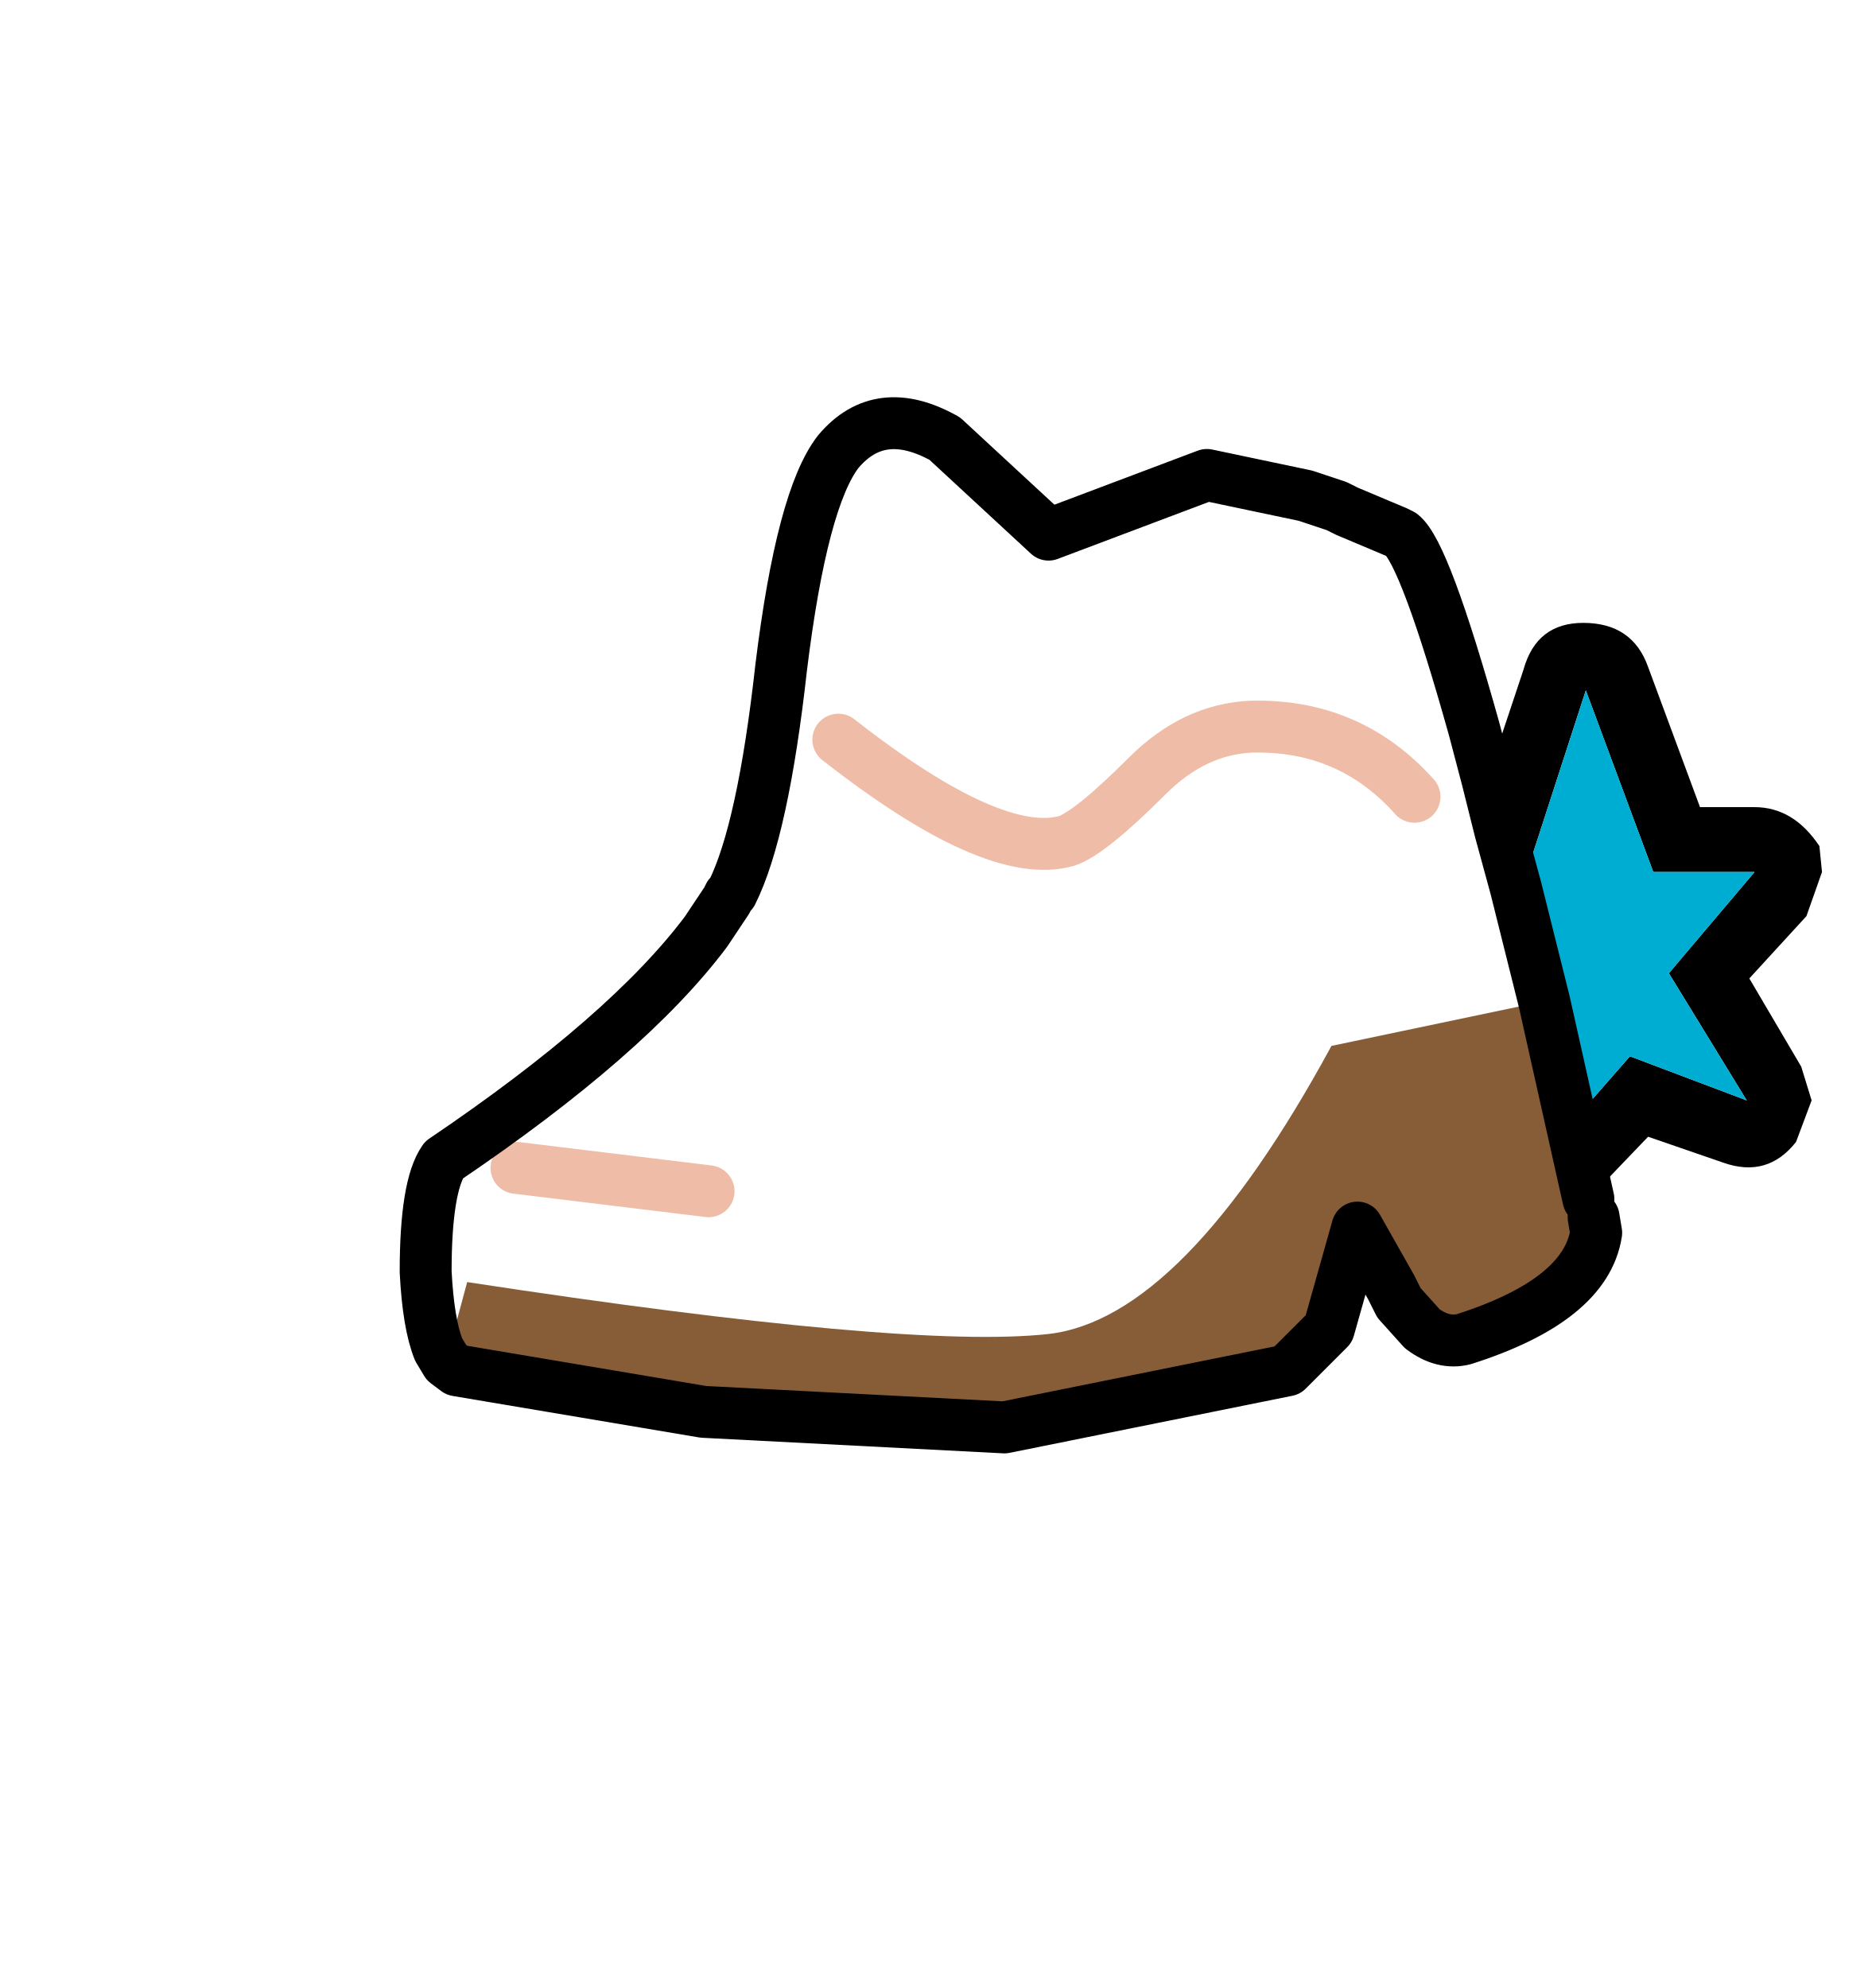
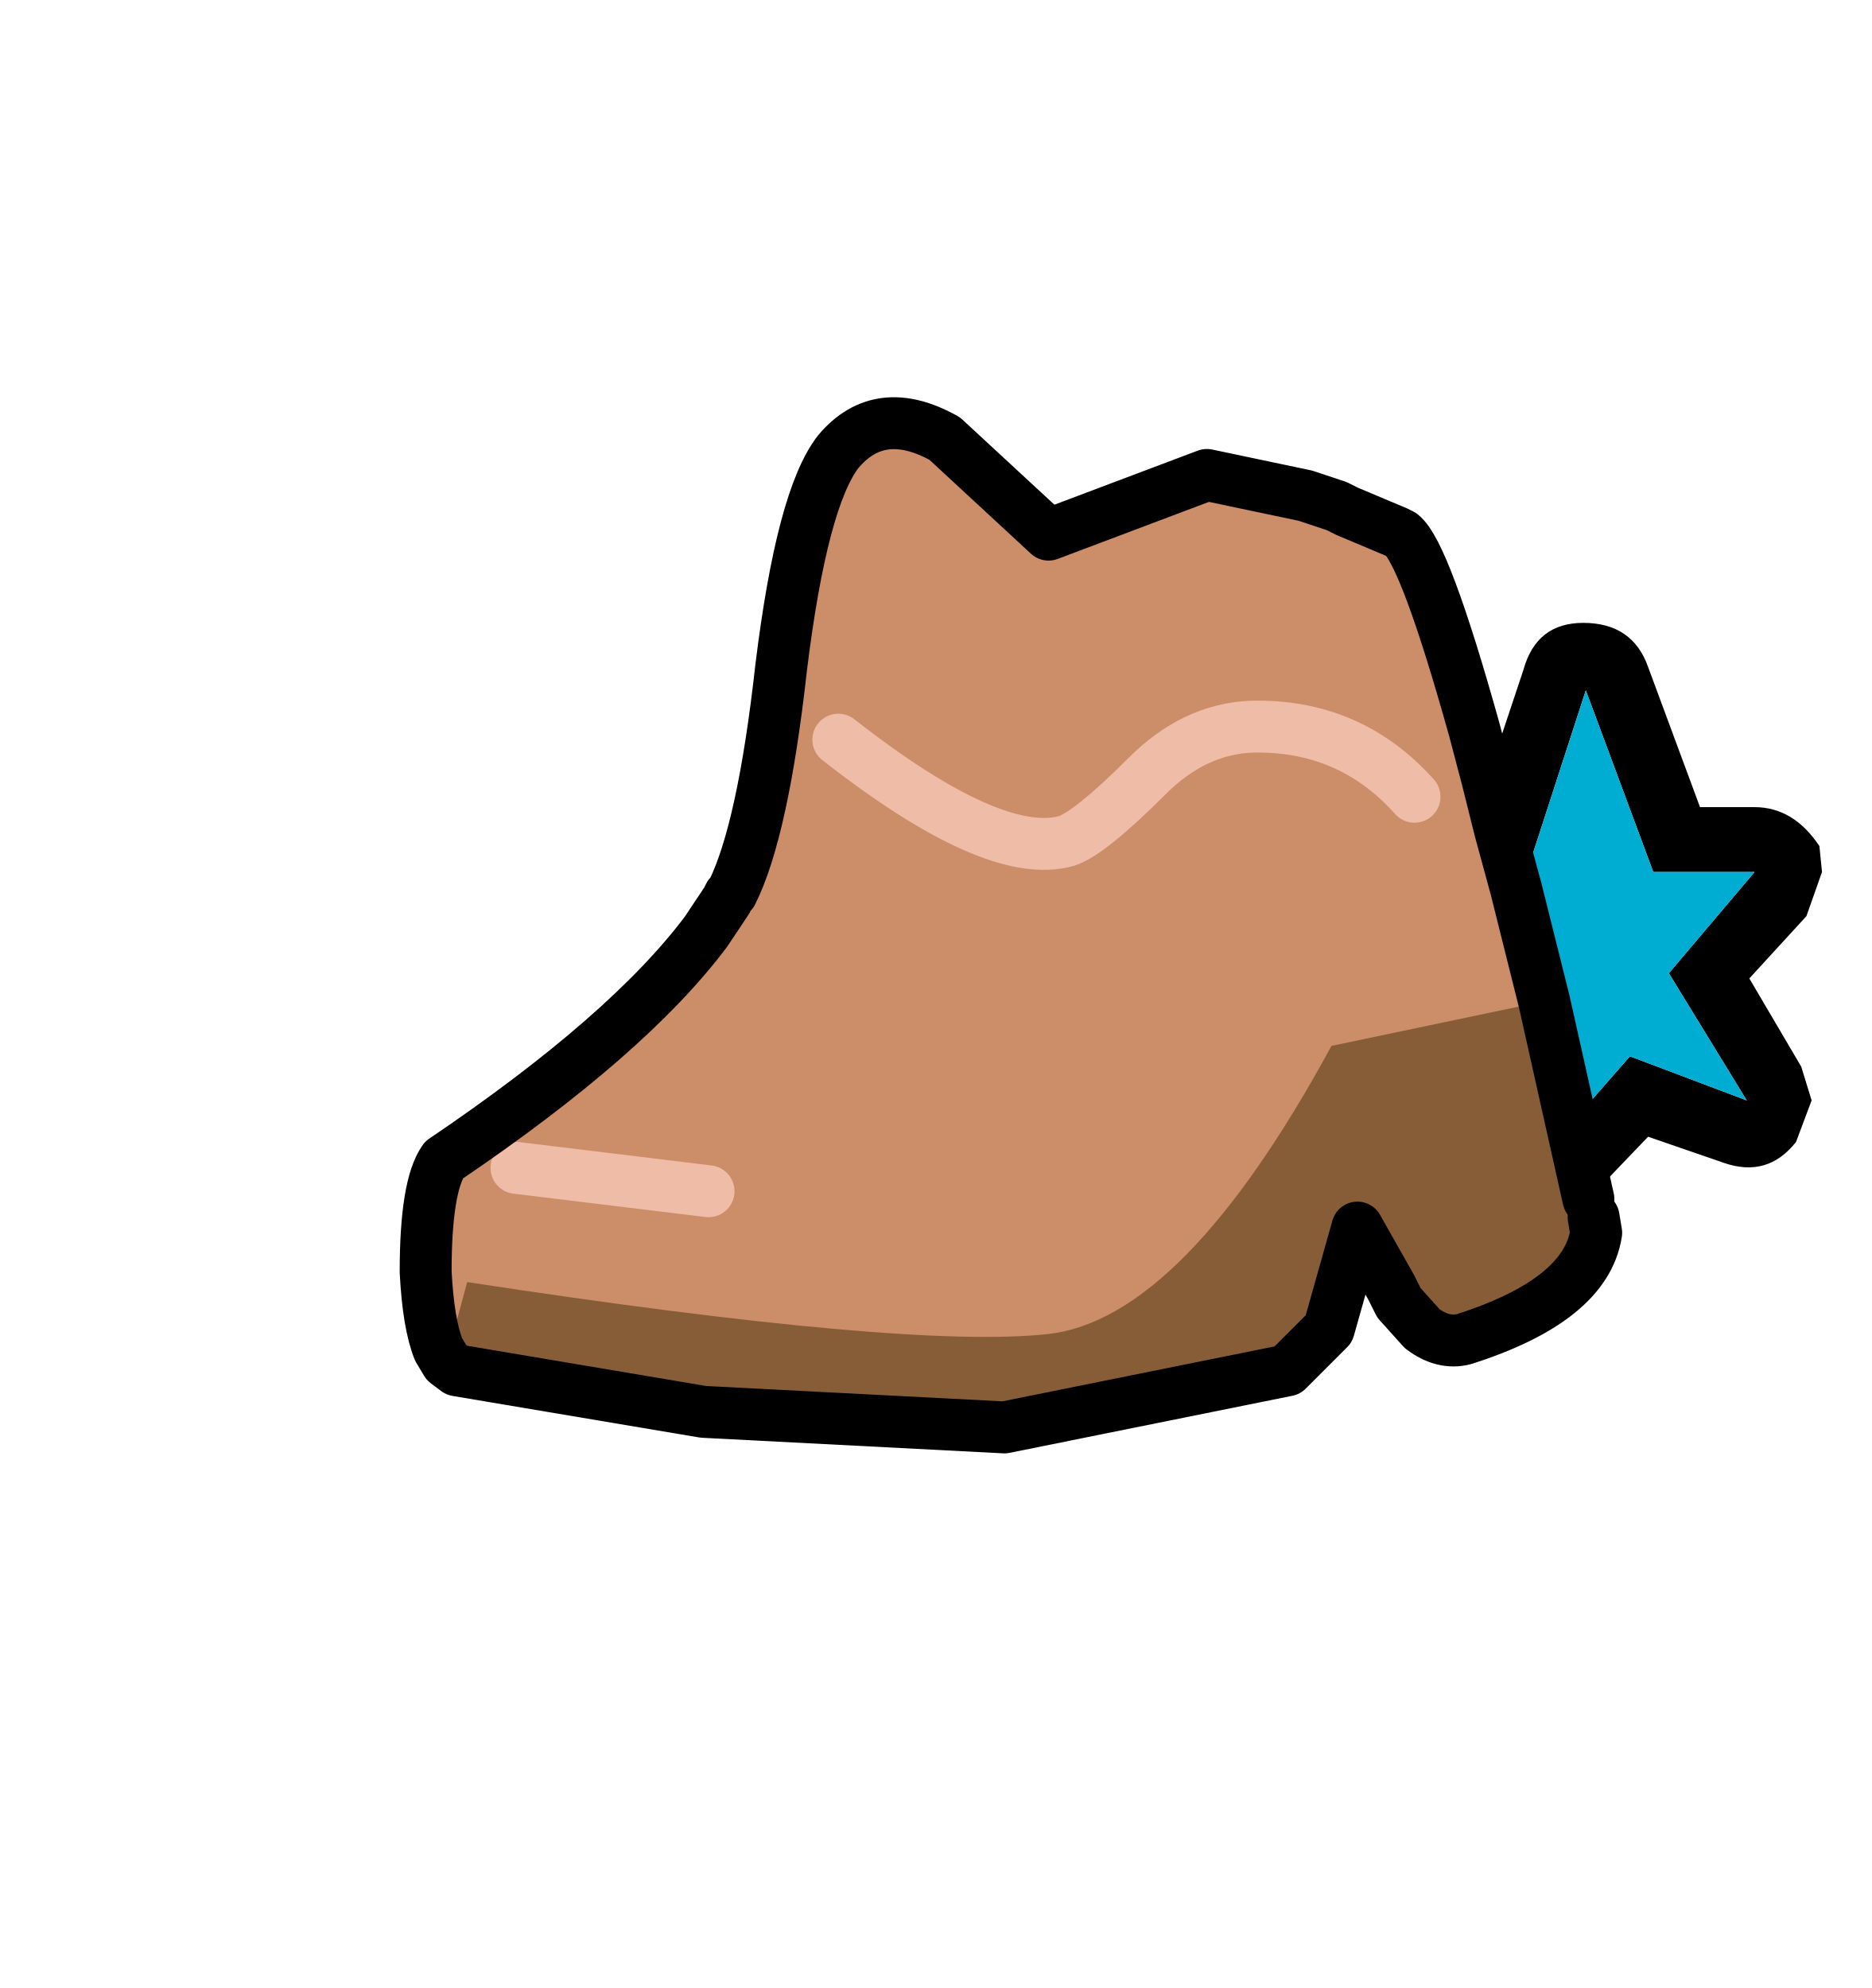
- <svg xmlns="http://www.w3.org/2000/svg" xmlns:xlink="http://www.w3.org/1999/xlink" height="38.3" width="36.05">
-   <use height="20.35" transform="translate(7.7 7.65)" width="27.4" xlink:href="#a" />
-   <defs>
+ <svg xmlns="http://www.w3.org/2000/svg" xmlns:xlink="http://www.w3.org/1999/xlink" height="38.3" width="36.05" version="1.1" id="svg991">
+   <use height="20.35" transform="translate(7.7 7.65)" width="27.4" xlink:href="#a" id="use971" />
+   <defs id="defs989">
    <use height="20.35" width="27.4" xlink:href="#b" id="a" />
    <g id="b">
-       <path d="m20.55 6.85.7-2.1q.25-.9 1.15-.9.95 0 1.25.85l1 2.7h1.05q.75 0 1.25.75l.05.5-.3.85-1.1 1.2 1 1.7.2.65-.3.8q-.55.7-1.4.4l-1.45-.5-1.15 1.2-.25-1.55 1.05-1.2 2.25.85-1.5-2.45 1.65-1.95h-1.95l-1.3-3.5-1.2 3.7-.15.1-.3-1.1-.25-1" fill-rule="evenodd" transform="translate(.4 .5)" />
-       <path d="M22.65 15.6q-.2 1.3-2.55 2.05-.4.1-.8-.2l2.05-.45 1.3-1.4m-5.6-14.2-1.9-.4-3.05 1.15-2-1.85q1.4.25 2 1.85l2.95-1.5 2 .75m2.1 5.8Q17.9 5.8 16 5.85q-1.1.05-2 .95-1.1 1.1-1.55 1.25-1.4.4-4.4-1.95 3 2.35 4.4 1.95Q12.9 7.9 14 6.8q.9-.9 2-.95 1.9-.05 3.15 1.35m-13.6 7.6-3.7-.45 3.7.45" fill="#cc8d69" fill-rule="evenodd" transform="translate(.4 .5)" />
-       <path d="m21.1 8.95.55 2.2h-.05l-.5-2.2" fill="#7de8ff" fill-rule="evenodd" transform="translate(.4 .5)" />
-       <path d="m22.25 13.4-.45-2.3-.15.05-.55-2.2.15-.1 1.2-3.7 1.3 3.5h1.95l-1.65 1.95 1.5 2.45-2.25-.85-1.05 1.2" fill="#00add2" fill-rule="evenodd" transform="translate(.4 .5)" />
-       <path d="m22.5 14.95.1.35.05.3-1.3 1.4-2.05.45-1.15-2.25L17 17.65q-2.45 1.2-5.05 1.25-5.7.8-11.4-1.05l.35-1.3q8.5 1.3 11.2 1 2.6-.3 5.45-5.55l4.05-.85h.05l.15-.05.45 2.3.25 1.55-.85-3.8.85 3.8" fill="#875d37" fill-rule="evenodd" transform="translate(.4 .5)" />
-       <path d="M8.05 6.1q3 2.35 4.4 1.95Q12.9 7.9 14 6.8q.9-.9 2-.95 1.9-.05 3.15 1.35m-17.3 7.15 3.7.45" fill="none" stroke="#efbca8" stroke-linecap="round" stroke-linejoin="round" transform="translate(.4 .5)" />
-       <path d="m22.6 15.3.05.3q-.2 1.3-2.55 2.05-.4.1-.8-.2l-.45-.5-.15-.3-.65-1.15-.55 1.95-.8.8-5.45 1.1-5.8-.3-4.75-.8-.2-.15-.15-.25q-.2-.5-.25-1.5 0-1.65.35-2.15Q4 11.8 5.5 9.8l.4-.6.05-.1.05-.05q.6-1.2.95-4.35.4-3.25 1.1-4.15.8-.95 2.05-.25l2 1.85L15.15 1l1.9.4.6.2.2.1.95.4.1.05q.45.35 1.4 3.75l.25.95.25 1 .3 1.1.55 2.2.85 3.8" fill="none" stroke="#000" stroke-linecap="round" stroke-linejoin="round" transform="translate(.4 .5)" />
+       <path d="m22.6 15.3.05.3q-.2 1.3-2.55 2.05-.4.1-.8-.2l-.45-.5-.15-.3-.65-1.15-.55 1.95-.8.8-5.45 1.1-5.8-.3-4.75-.8-.2-.15-.15-.25q-.2-.5-.25-1.5 0-1.65.35-2.15Q4 11.8 5.5 9.8l.4-.6.05-.1.05-.05q.6-1.2.95-4.35.4-3.25 1.1-4.15.8-.95 2.05-.25l2 1.85L15.15 1l1.9.4.6.2.2.1.95.4.1.05q.45.35 1.4 3.75l.25.95.25 1 .3 1.1.55 2.2.85 3.8" fill="#cc8d69" stroke-linecap="round" stroke-linejoin="round" transform="translate(.4 .5)" id="path1200" />
+       <path d="m20.55 6.85.7-2.1q.25-.9 1.15-.9.95 0 1.25.85l1 2.7h1.05q.75 0 1.25.75l.05.5-.3.85-1.1 1.2 1 1.7.2.65-.3.8q-.55.7-1.4.4l-1.45-.5-1.15 1.2-.25-1.55 1.05-1.2 2.25.85-1.5-2.45 1.65-1.95h-1.95l-1.3-3.5-1.2 3.7-.15.1-.3-1.1-.25-1" fill-rule="evenodd" transform="translate(.4 .5)" id="path974" />
+       <path d="M22.65 15.6q-.2 1.3-2.55 2.05-.4.1-.8-.2l2.05-.45 1.3-1.4m-5.6-14.2-1.9-.4-3.05 1.15-2-1.85q1.4.25 2 1.85l2.95-1.5 2 .75m2.1 5.8Q17.9 5.8 16 5.85q-1.1.05-2 .95-1.1 1.1-1.55 1.25-1.4.4-4.4-1.95 3 2.35 4.4 1.95Q12.9 7.9 14 6.8q.9-.9 2-.95 1.9-.05 3.15 1.35m-13.6 7.6-3.7-.45 3.7.45" fill="#cc8d69" fill-rule="evenodd" transform="translate(.4 .5)" id="path976" />
+       <path d="m21.1 8.95.55 2.2h-.05l-.5-2.2" fill="#7de8ff" fill-rule="evenodd" transform="translate(.4 .5)" id="path978" />
+       <path d="m22.25 13.4-.45-2.3-.15.05-.55-2.2.15-.1 1.2-3.7 1.3 3.5h1.95l-1.65 1.95 1.5 2.45-2.25-.85-1.05 1.2" fill="#00add2" fill-rule="evenodd" transform="translate(.4 .5)" id="path980" />
+       <path d="m22.5 14.95.1.35.05.3-1.3 1.4-2.05.45-1.15-2.25L17 17.65q-2.45 1.2-5.05 1.25-5.7.8-11.4-1.05l.35-1.3q8.5 1.3 11.2 1 2.6-.3 5.45-5.55l4.05-.85h.05l.15-.05.45 2.3.25 1.55-.85-3.8.85 3.8" fill="#875d37" fill-rule="evenodd" transform="translate(.4 .5)" id="path982" />
+       <path d="M8.05 6.1q3 2.35 4.4 1.95Q12.9 7.9 14 6.8q.9-.9 2-.95 1.9-.05 3.15 1.35m-17.3 7.15 3.7.45" fill="none" stroke="#efbca8" stroke-linecap="round" stroke-linejoin="round" transform="translate(.4 .5)" id="path984" />
+       <path d="m22.6 15.3.05.3q-.2 1.3-2.55 2.05-.4.1-.8-.2l-.45-.5-.15-.3-.65-1.15-.55 1.95-.8.8-5.45 1.1-5.8-.3-4.75-.8-.2-.15-.15-.25q-.2-.5-.25-1.5 0-1.65.35-2.15Q4 11.8 5.5 9.8l.4-.6.05-.1.05-.05q.6-1.2.95-4.35.4-3.25 1.1-4.15.8-.95 2.05-.25l2 1.85L15.15 1l1.9.4.6.2.2.1.95.4.1.05q.45.35 1.4 3.75l.25.95.25 1 .3 1.1.55 2.2.85 3.8" fill="none" stroke="#000" stroke-linecap="round" stroke-linejoin="round" transform="translate(.4 .5)" id="path986" />
    </g>
  </defs>
</svg>
